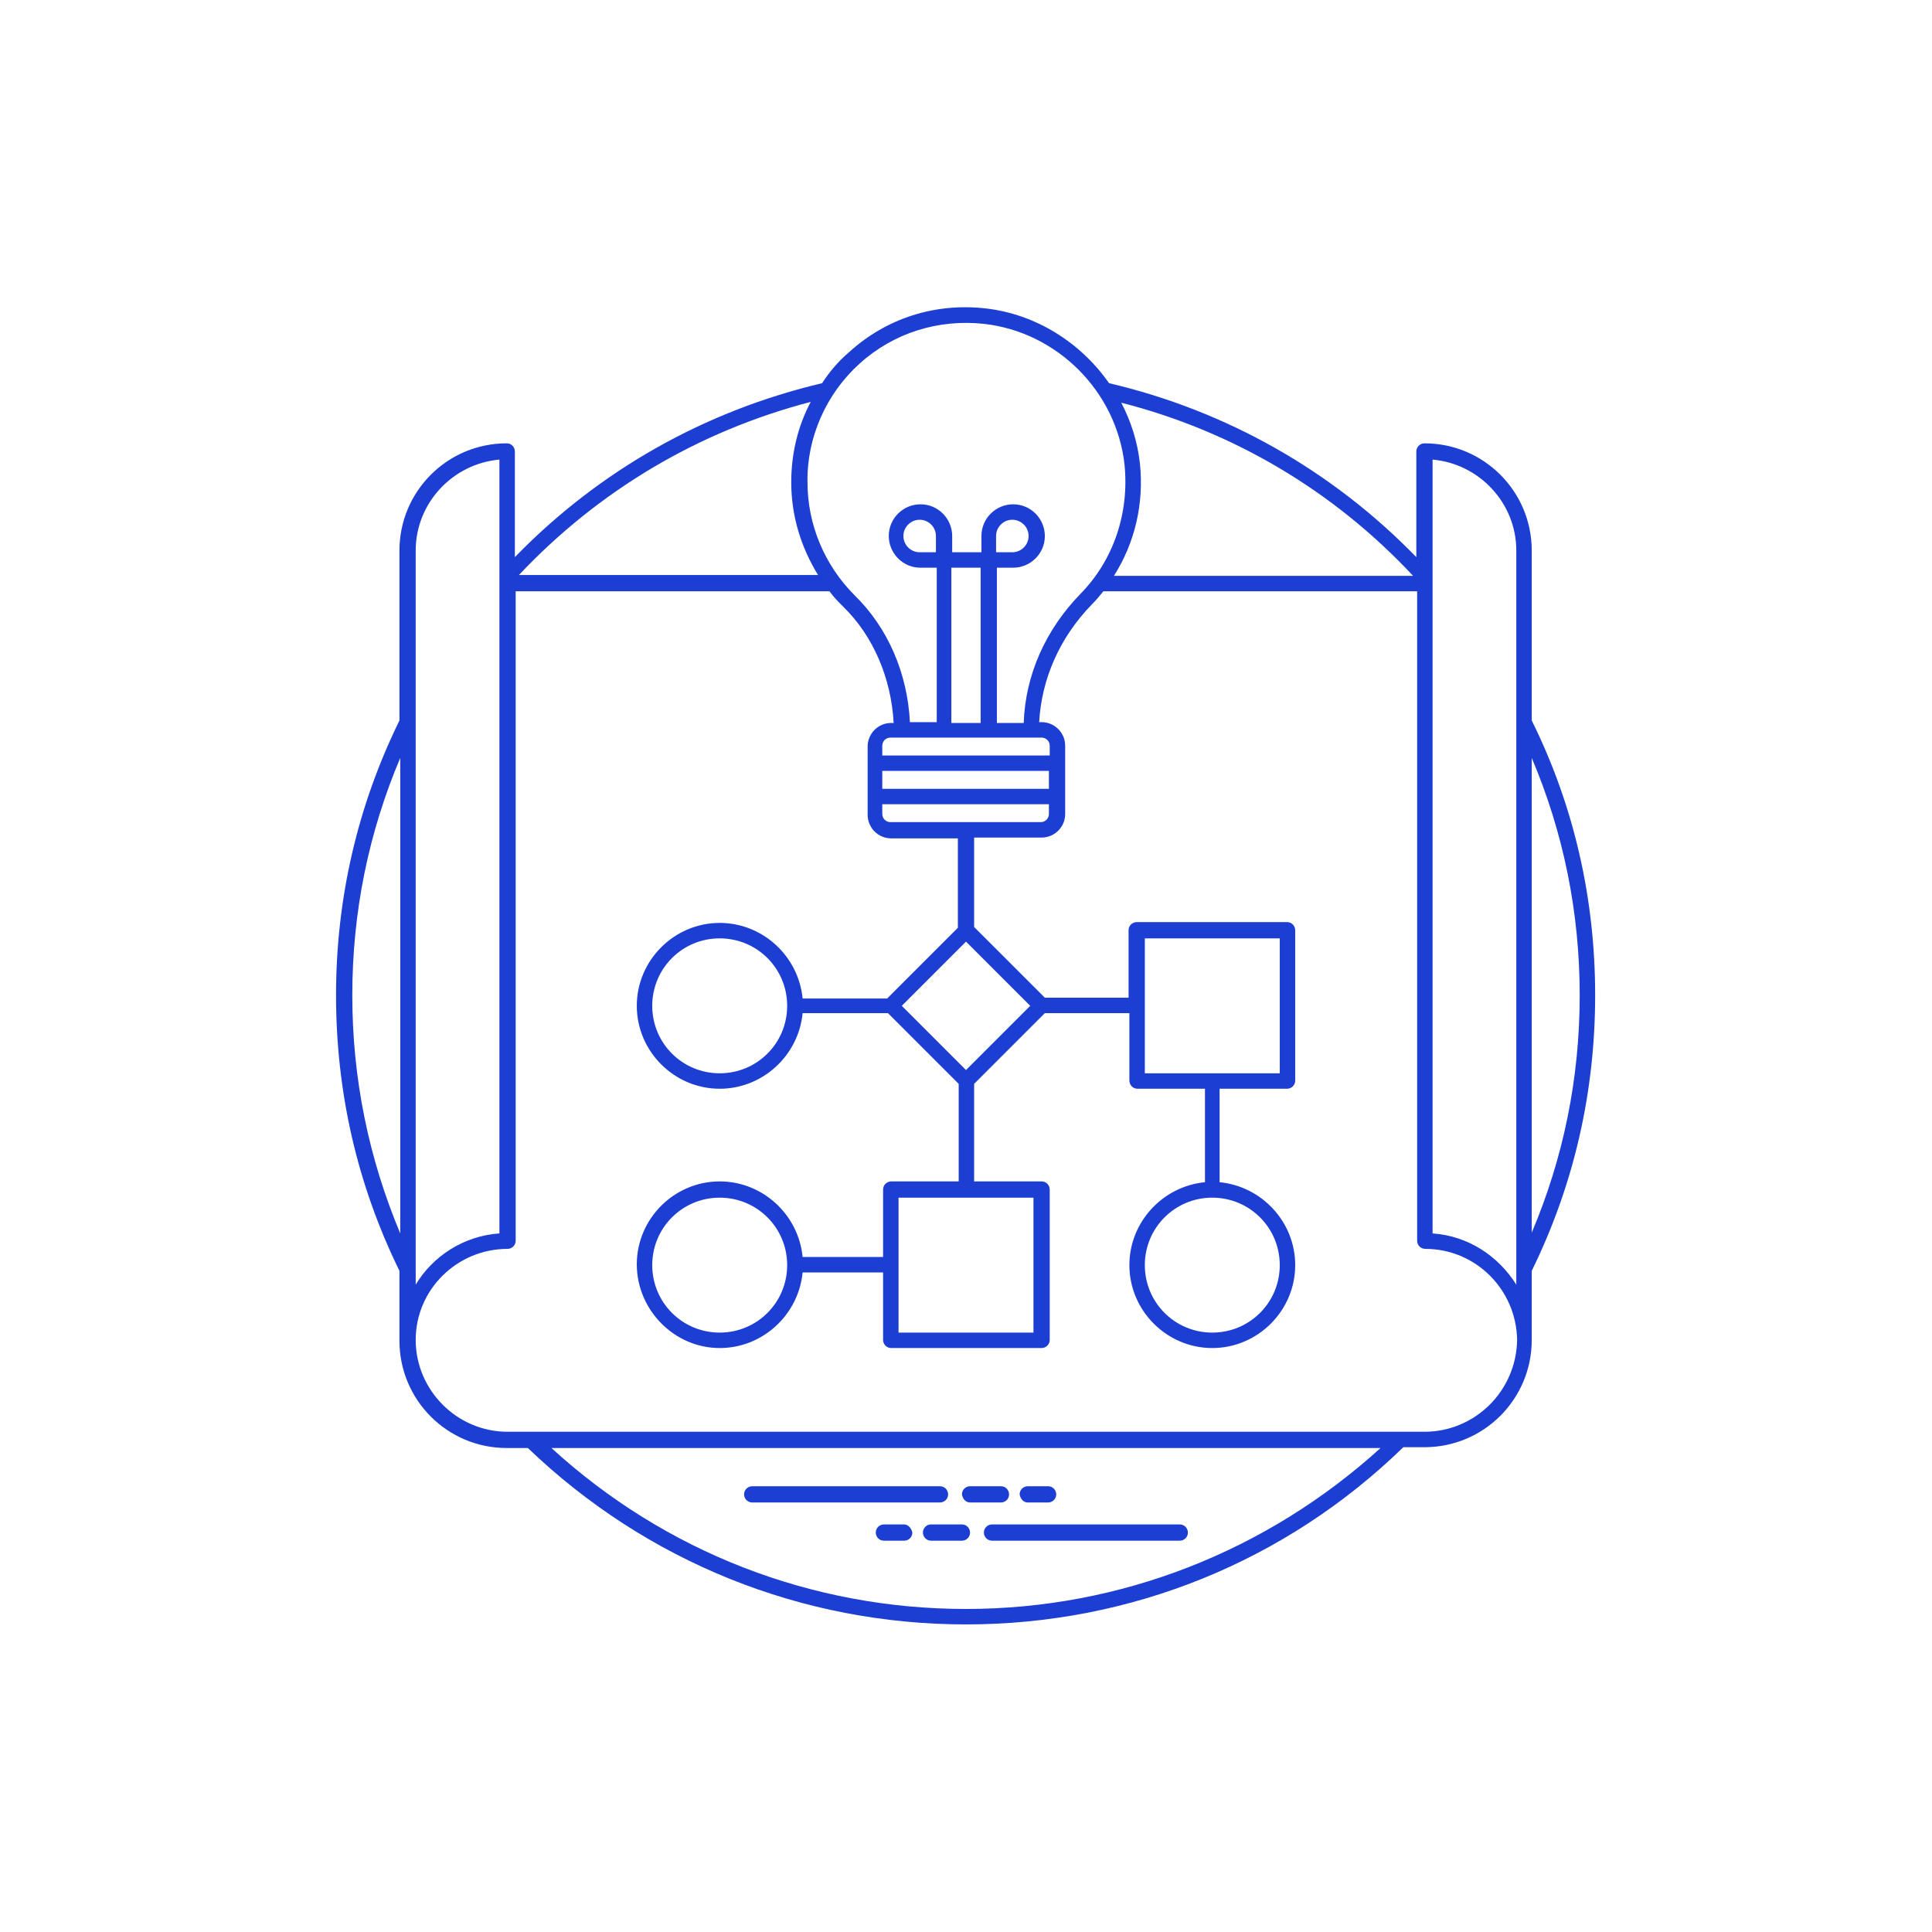
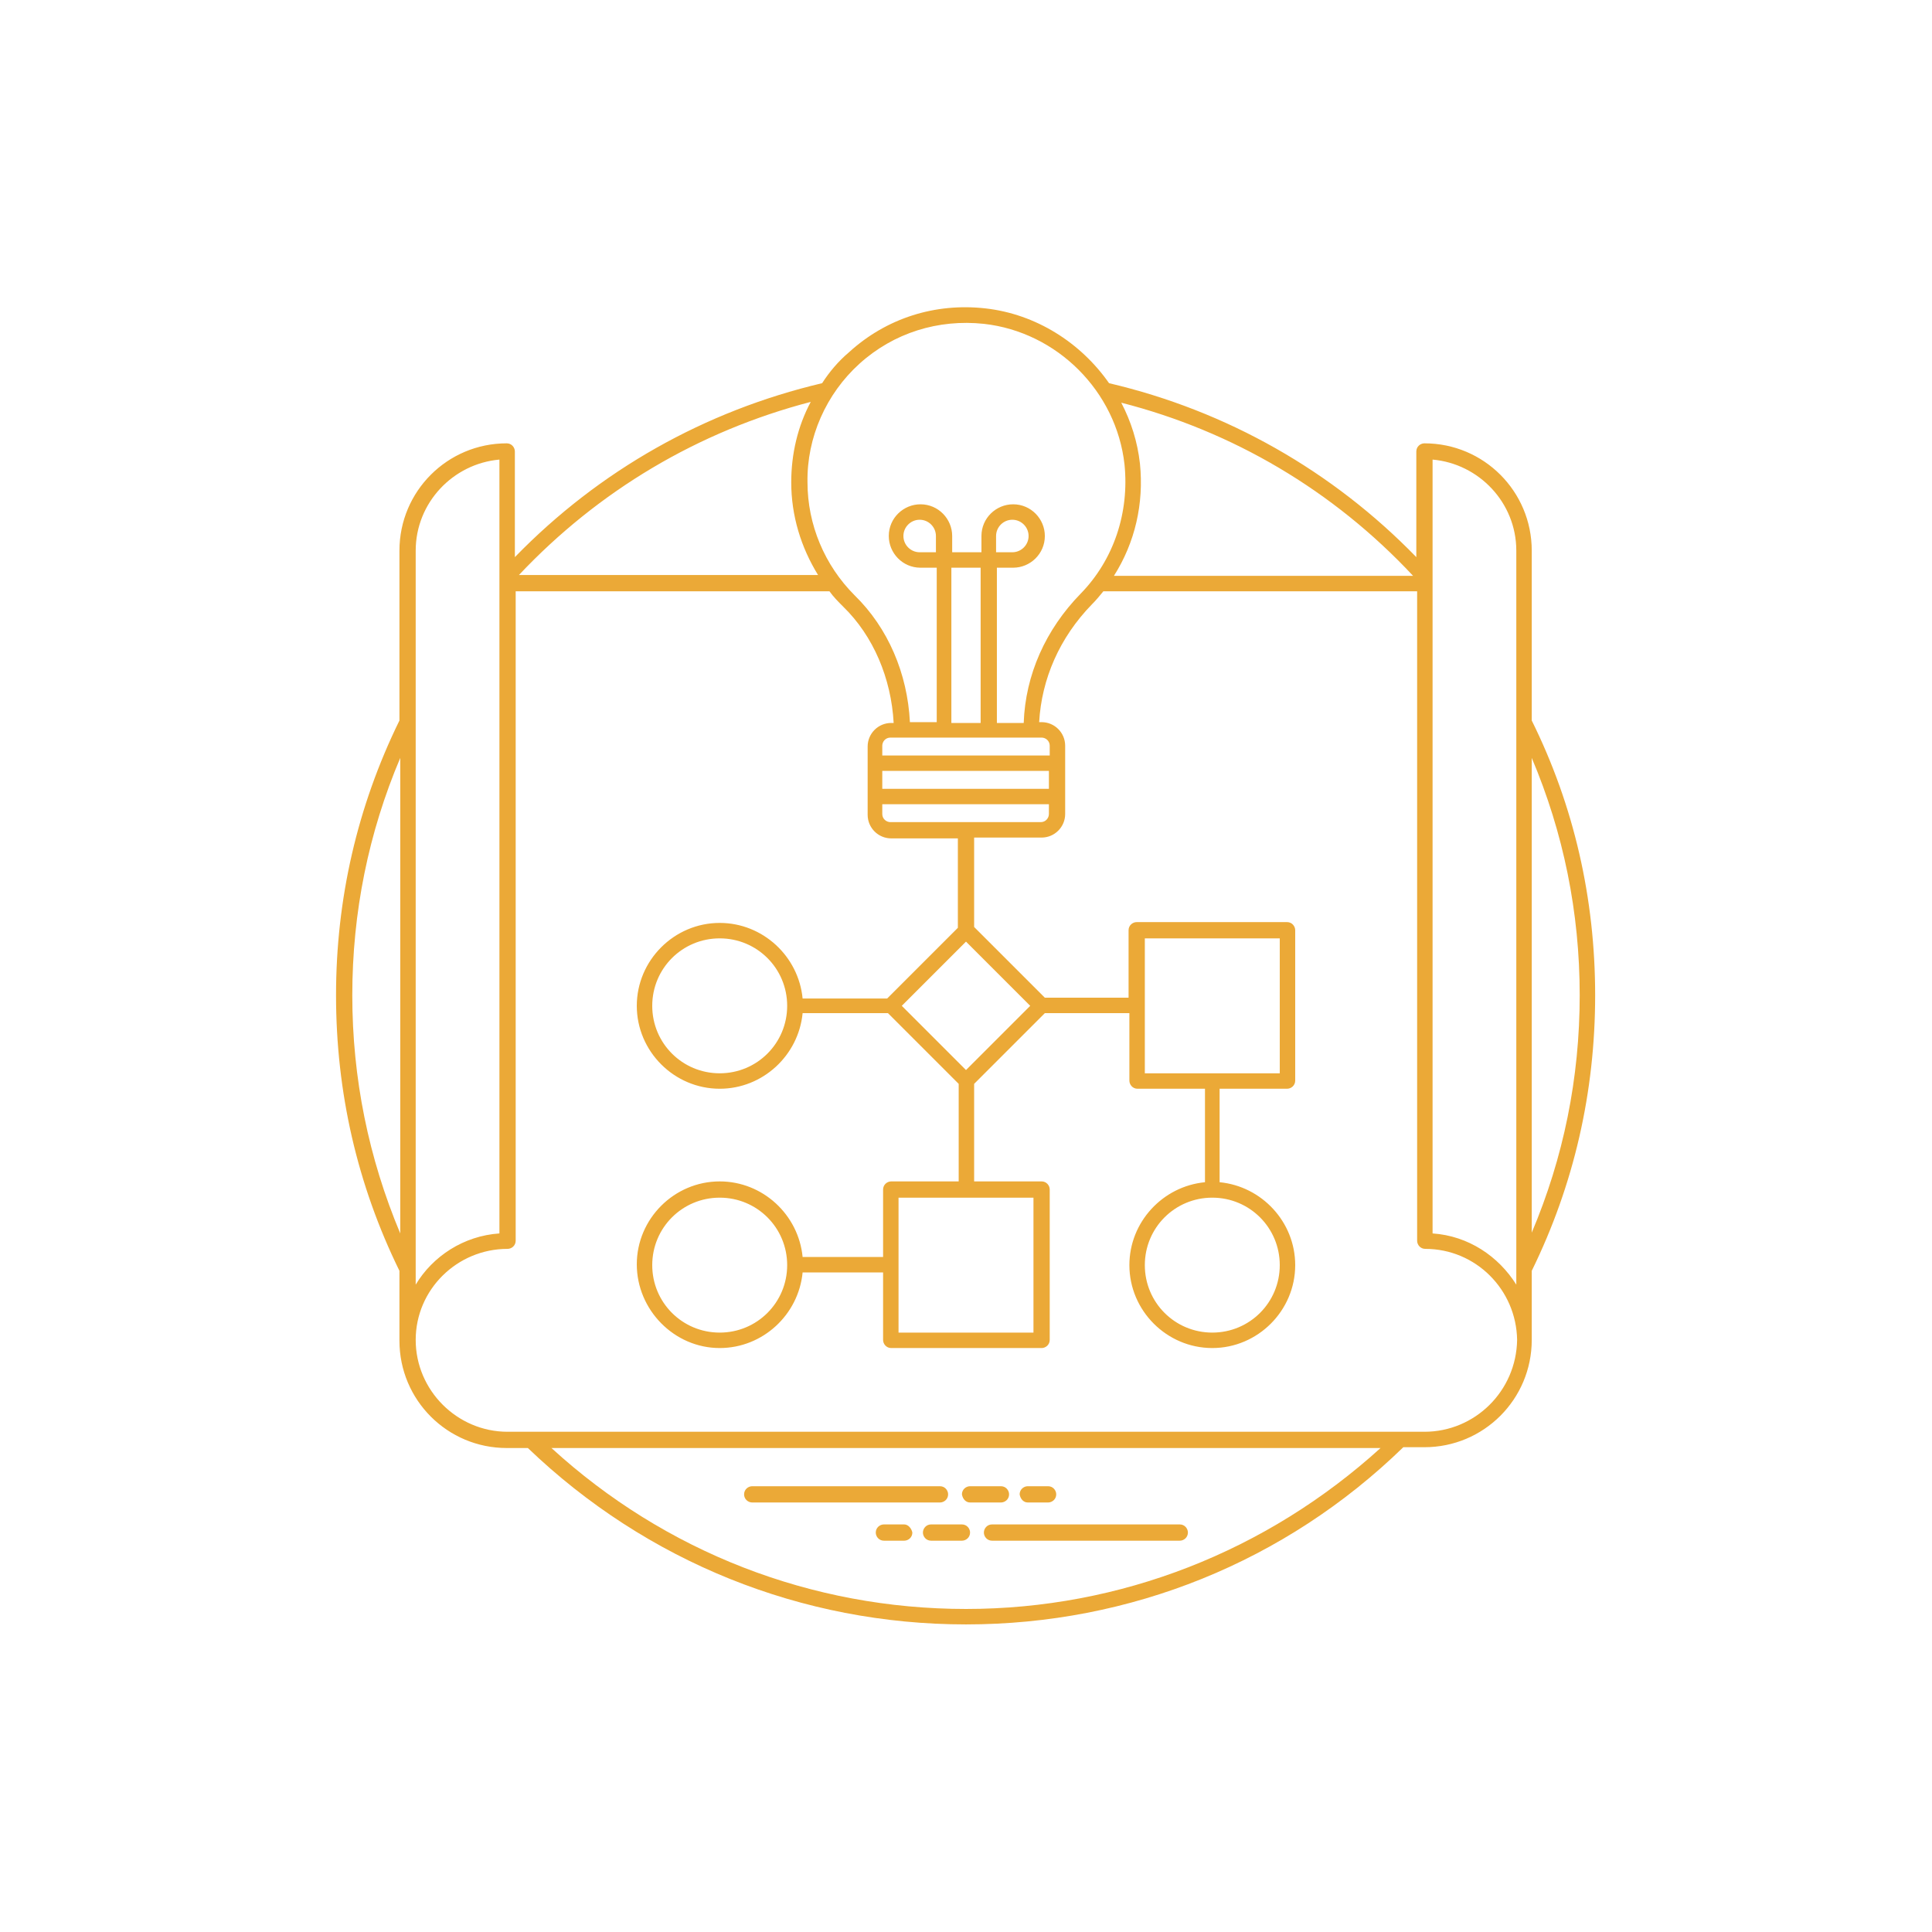
<svg xmlns="http://www.w3.org/2000/svg" width="100" height="100">
-   <svg fill="#1c3ed3" transform="matrix(.69 0 0 .69 15.5 15.5)" viewBox="0 0 164 164">
+   <svg fill="#eba937" transform="matrix(.69 0 0 .69 15.5 15.5)" viewBox="0 0 164 164">
    <path d="M55.7 148h23.1c.5 0 1-.4 1-1 0-.5-.4-1-1-1H55.7c-.5 0-1 .4-1 1s.5 1 1 1zM82.5 148h3.8c.5 0 1-.4 1-1 0-.5-.4-1-1-1h-3.8c-.5 0-1 .4-1 1 .1.6.5 1 1 1zM89.6 148h2.5c.5 0 1-.4 1-1 0-.5-.4-1-1-1h-2.5c-.5 0-1 .4-1 1 .1.6.5 1 1 1zM84.2 151.7c0 .5.4 1 1 1h23.1c.5 0 1-.4 1-1 0-.5-.4-1-1-1H85.2c-.6 0-1 .5-1 1zM76.7 151.7c0 .5.4 1 1 1h3.8c.5 0 1-.4 1-1 0-.5-.4-1-1-1h-3.8c-.6 0-1 .5-1 1zM74.4 150.7h-2.5c-.5 0-1 .4-1 1 0 .5.4 1 1 1h2.5c.5 0 1-.4 1-1-.1-.5-.5-1-1-1z" />
    <path d="M151.6 119.5c5.2-10.6 7.8-22 7.8-33.9 0-11.9-2.6-23.3-7.8-33.8V30.9c0-7.3-5.9-13.2-13.2-13.2-.5 0-1 .4-1 1v13c-10.3-10.6-23.3-18-37.8-21.4-3.5-5-9-8.5-15.2-9.2-6.2-.7-12.2 1.2-16.8 5.4-1.3 1.1-2.4 2.4-3.3 3.8C49.9 13.7 36.9 21 26.5 31.7v-13c0-.5-.4-1-1-1-7.3 0-13.2 5.9-13.2 13.2v20.9c-5.2 10.6-7.8 22-7.8 33.8 0 11.9 2.6 23.3 7.8 33.9v8.6c0 7.3 5.9 13.2 13.2 13.2h2.6C42.7 155.3 61.8 163 82 163c20.2 0 39.3-7.7 53.8-21.8h2.6c7.3 0 13.2-5.9 13.2-13.2v-8.5zm5.9-33.9c0 10.2-2 20-5.9 29.2V56.4c3.9 9.2 5.9 19 5.9 29.2zm-7.8-54.7v90.3c-2.2-3.5-5.9-6-10.3-6.3V19.7c5.7.5 10.3 5.3 10.3 11.2zM137 34h-36.8c2.6-4.1 3.7-8.9 3.2-13.8-.3-2.7-1.1-5.2-2.3-7.5 13.7 3.5 26.1 10.8 35.9 21.3zM68.9 7.9c4.2-3.8 9.7-5.5 15.3-4.9 9 1 16.3 8.3 17.3 17.3.6 5.9-1.3 11.7-5.4 15.9-4.3 4.4-6.8 10-7 15.9h-3.3V33h2c2.1 0 3.9-1.7 3.9-3.9 0-2.1-1.7-3.9-3.9-3.9-2.1 0-3.9 1.7-3.9 3.9v2h-3.6v-2c0-2.1-1.7-3.9-3.9-3.9-2.1 0-3.9 1.7-3.9 3.9 0 2.1 1.7 3.9 3.9 3.9h2v19h-3.3c-.3-6-2.7-11.6-6.8-15.6-3.7-3.7-5.8-8.7-5.8-13.9-.1-5.5 2.3-10.9 6.4-14.6zm4.8 110.9v-8.3h16.6v16.6H73.7v-8.3zm8.3-24l-7.9-7.9L82 79l7.9 7.9-7.9 7.9zm-9.3-30.5c-.5 0-1-.4-1-1v-1.2h20.5v1.2c0 .5-.4 1-1 1H72.7zm19.6-4.1H71.7V58h20.5v2.2zm0-4.1H71.7v-1.2c0-.5.4-1 1-1h18.6c.5 0 1 .4 1 1v1.2zm-14-25h-2c-1.1 0-2-.9-2-2s.9-2 2-2 2 .9 2 2v2zm5.5 21h-3.6V33h3.6v19.1zm1.9-21v-2c0-1.1.9-2 2-2s2 .9 2 2-.9 2-2 2h-2zM62.9 12.6c-1.6 3-2.4 6.4-2.4 9.9 0 4.1 1.2 8 3.3 11.4H27c9.8-10.4 22.1-17.7 35.9-21.3zm-38.3 7.1v95.2c-4.4.3-8.2 2.8-10.3 6.3V30.9c0-5.9 4.6-10.7 10.3-11.2zM6.5 85.6c0-10.2 2-20 5.9-29.2v58.5c-3.9-9.3-5.9-19.1-5.9-29.3zM82 161.1c-19 0-37-7-51-19.8h102c-14 12.7-32 19.8-51 19.8zm56.4-21.8H25.6c-6.2 0-11.3-5.1-11.3-11.3 0-6.2 5.1-11.2 11.3-11.2.5 0 1-.4 1-1V35.9h38.6c.5.7 1.1 1.3 1.7 1.9 3.7 3.6 5.9 8.8 6.2 14.3h-.3c-1.6 0-2.9 1.3-2.9 2.9v8.4c0 1.6 1.3 2.9 2.9 2.9H81v11L72.3 86H61.9c-.5-5.2-4.9-9.3-10.2-9.3-5.6 0-10.2 4.6-10.2 10.2s4.6 10.2 10.2 10.2c5.3 0 9.7-4.1 10.2-9.3h10.5l8.7 8.7v12h-8.3c-.5 0-1 .4-1 1v8.3h-9.9c-.5-5.2-4.9-9.3-10.2-9.3-5.6 0-10.2 4.6-10.2 10.2S46.1 129 51.7 129c5.3 0 9.7-4.1 10.2-9.3h9.9v8.3c0 .5.4 1 1 1h18.5c.5 0 1-.4 1-1v-18.5c0-.5-.4-1-1-1H83v-12l8.7-8.7h10.4v8.3c0 .5.4 1 1 1h8.3v11.5c-5.2.5-9.3 4.9-9.3 10.2 0 5.6 4.6 10.2 10.2 10.2s10.2-4.6 10.2-10.2c0-5.3-4.1-9.7-9.3-10.2V97.1h8.3c.5 0 1-.4 1-1V77.6c0-.5-.4-1-1-1H103c-.5 0-1 .4-1 1v8.3H91.7L83 77.2v-11h8.3c1.6 0 2.9-1.3 2.9-2.9v-8.4c0-1.6-1.3-2.9-2.9-2.9H91c.3-5.3 2.5-10.4 6.5-14.5.5-.5 1-1.1 1.4-1.6h38.6v79.9c0 .5.4 1 1 1 6.2 0 11.2 5 11.3 11.2-.1 6.3-5.2 11.3-11.4 11.3zM60 86.9c0 4.6-3.7 8.3-8.3 8.3-4.6 0-8.3-3.7-8.3-8.3 0-4.6 3.7-8.3 8.3-8.3 4.6 0 8.3 3.7 8.3 8.3zm0 31.9c0 4.6-3.7 8.3-8.3 8.3-4.6 0-8.3-3.7-8.3-8.3 0-4.6 3.7-8.3 8.3-8.3 4.6 0 8.3 3.7 8.3 8.3zm52.3-8.3c4.6 0 8.3 3.7 8.3 8.3 0 4.6-3.7 8.3-8.3 8.3-4.6 0-8.3-3.7-8.3-8.3 0-4.6 3.7-8.3 8.3-8.3zM104 95.2V78.6h16.6v16.6H104z" />
  </svg>
</svg>
